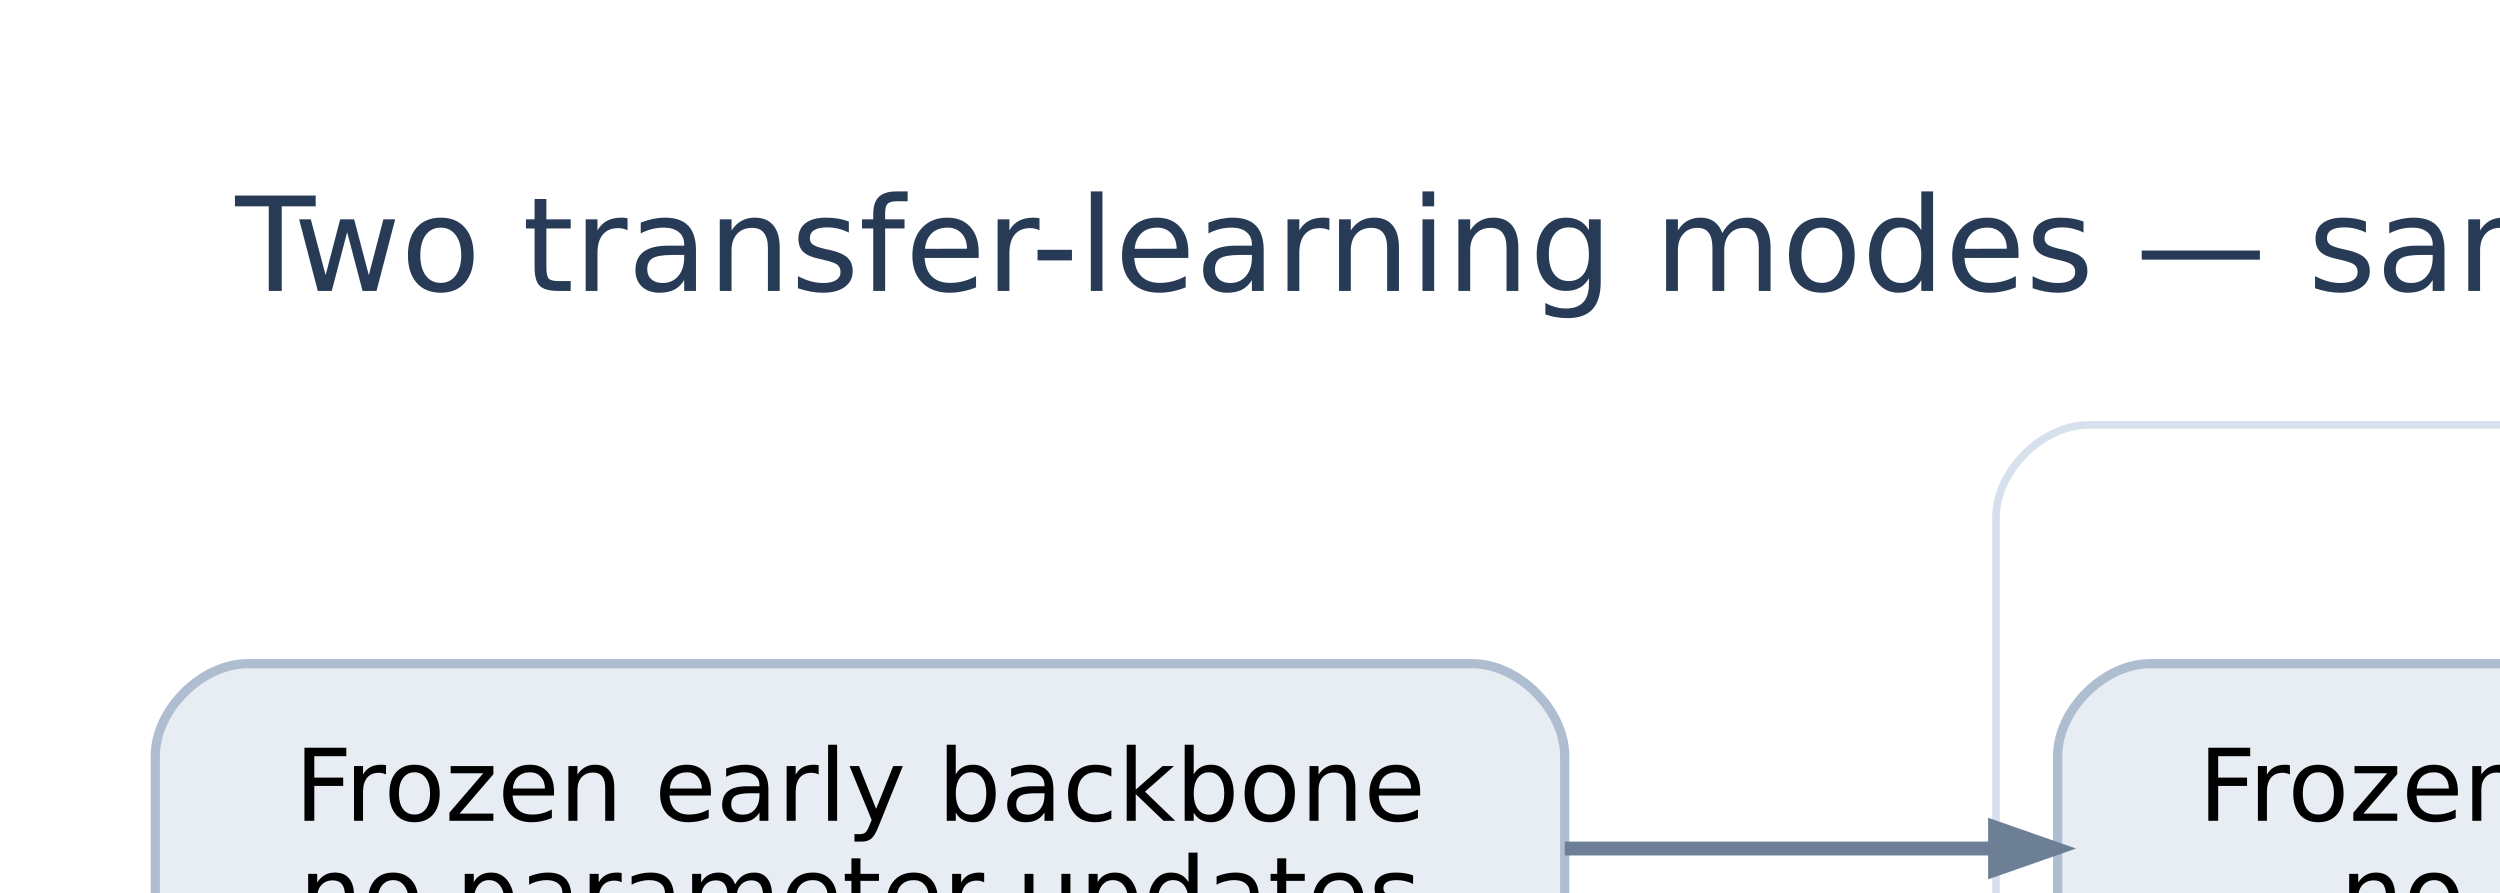
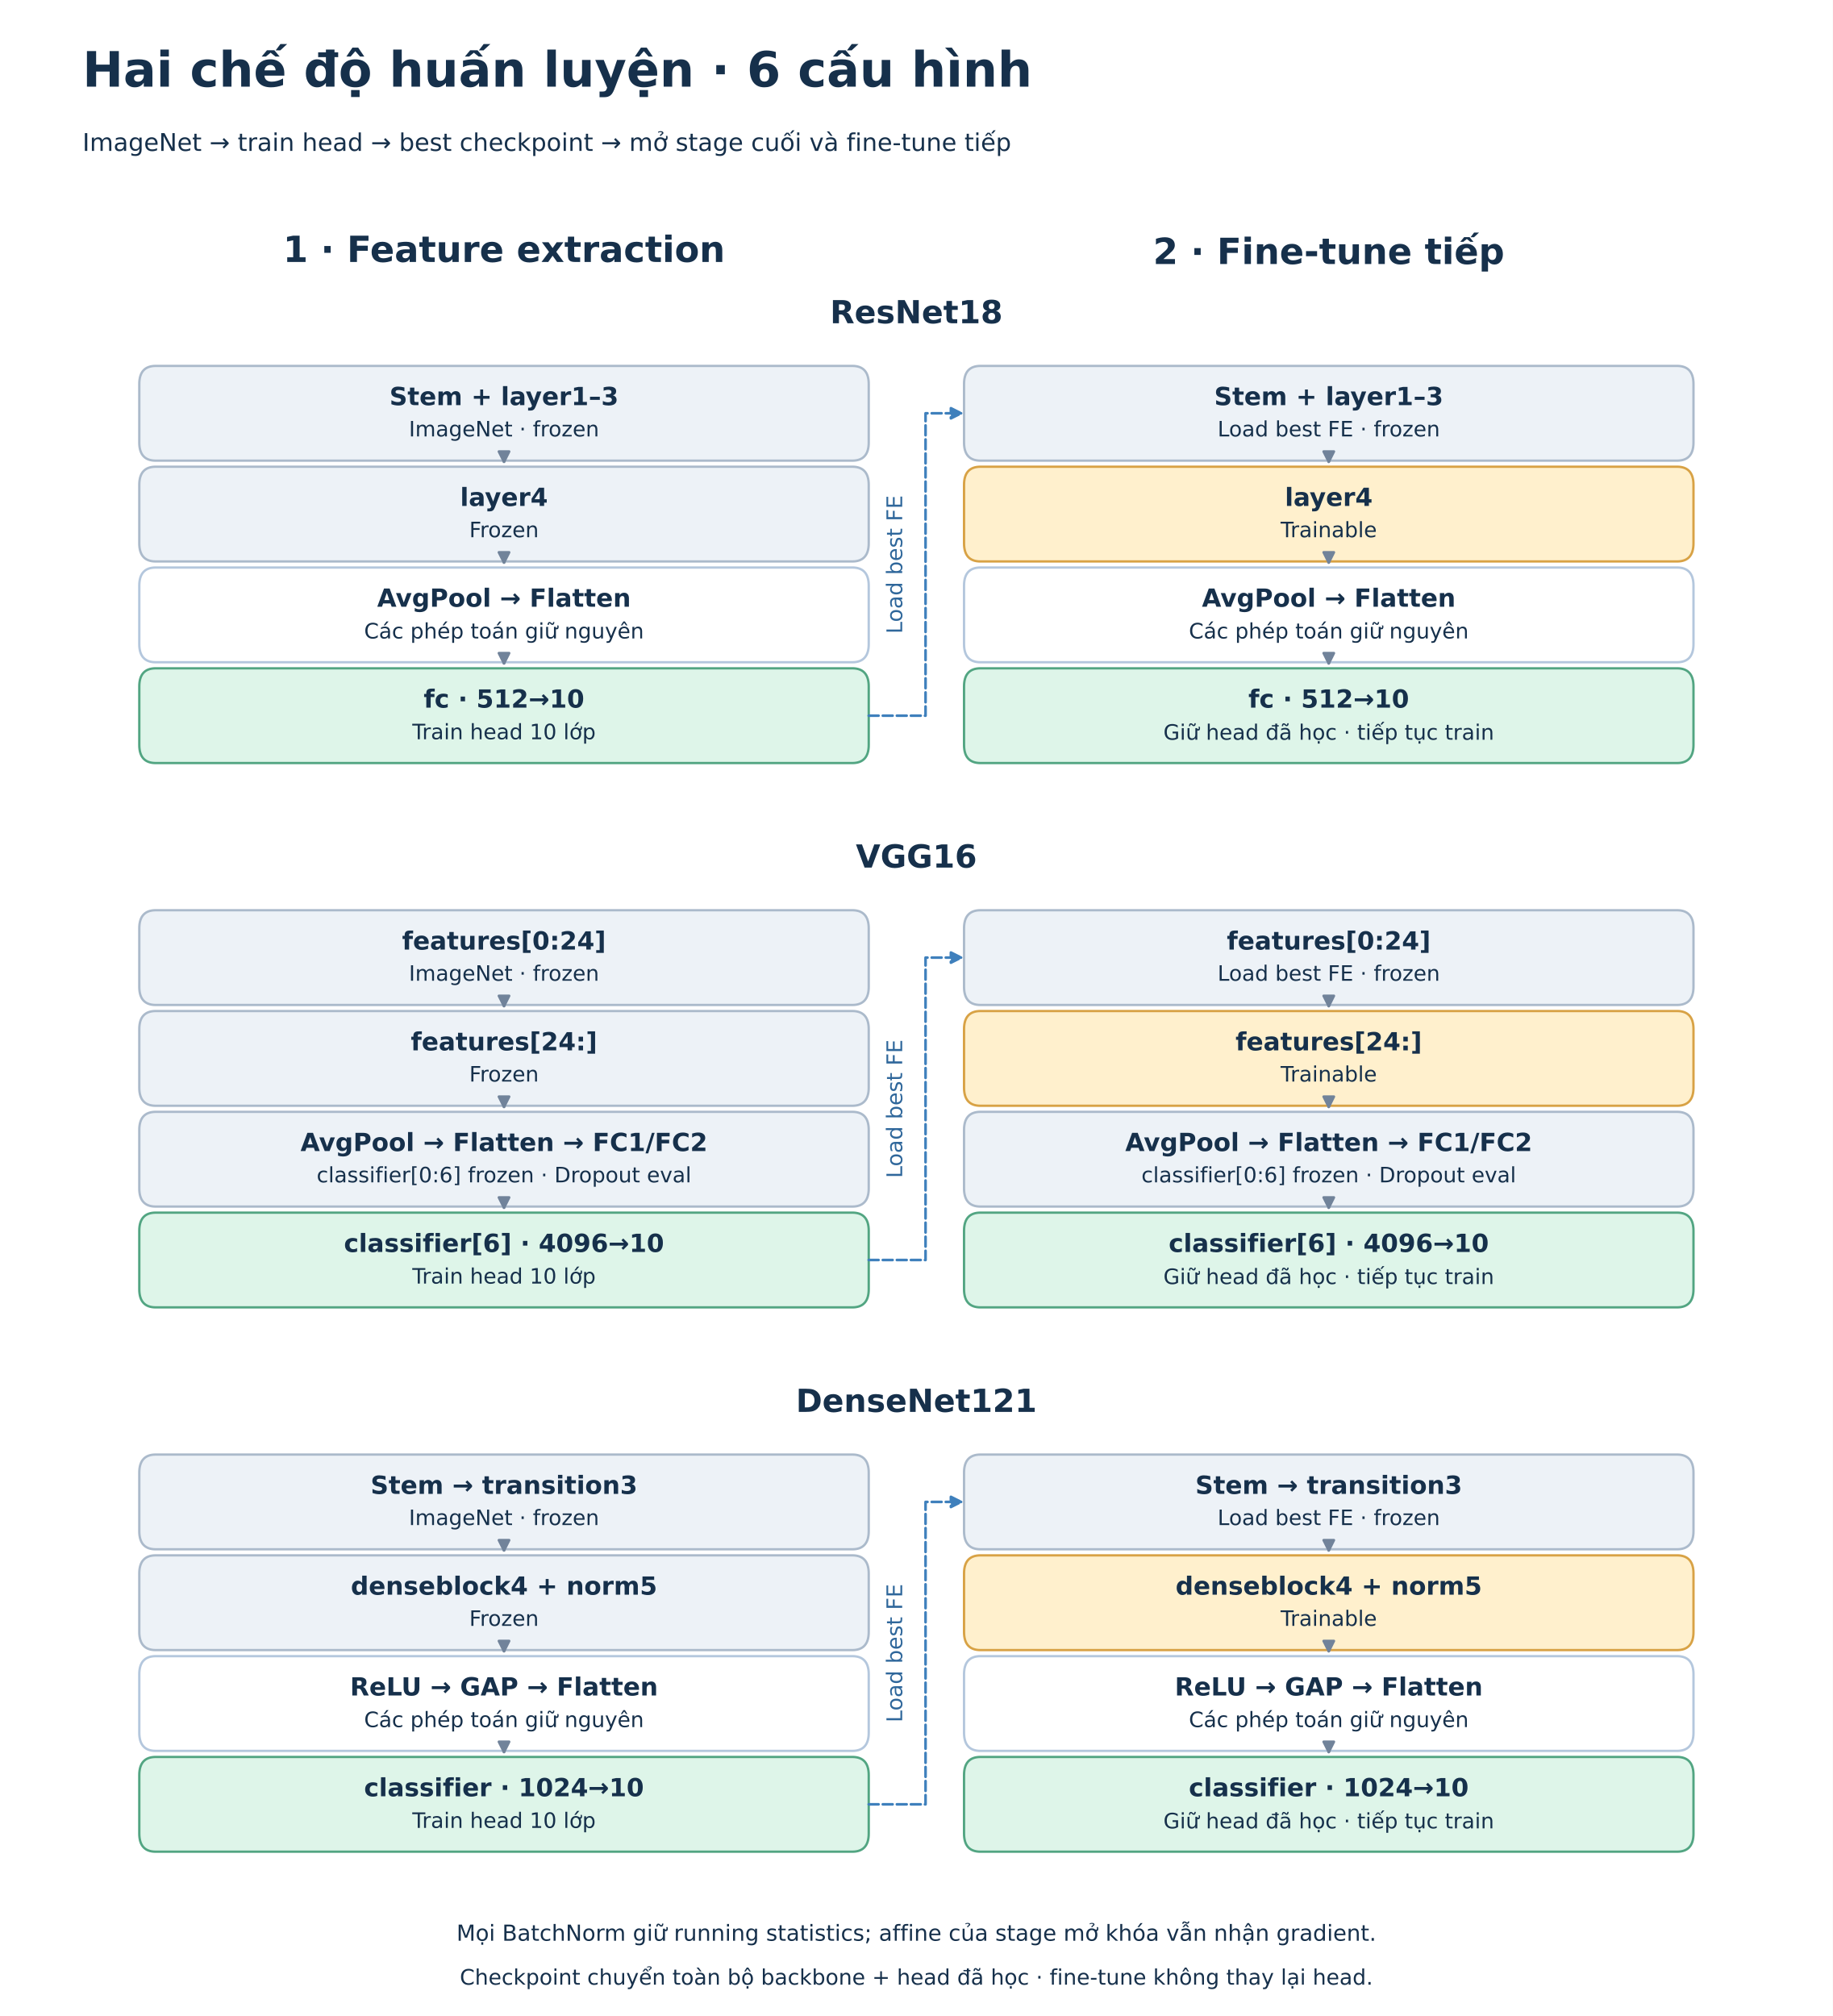
- <svg xmlns="http://www.w3.org/2000/svg" width="1703pt" height="608pt" viewBox="0.00 0.00 743.32 265.32">
-   <g id="graph0" class="graph" transform="scale(2.29 2.29) rotate(0) translate(20.16 245.16)">
-     <polygon fill="white" stroke="transparent" points="-20.16,20.16 -20.16,-245.16 723.16,-245.16 723.16,20.16 -20.16,20.16" />
-     <text text-anchor="middle" x="351.5" y="-207.4" font-family="DejaVu Sans" font-size="17.00" fill="#273b57">Two transfer-learning modes — same pretrained weights and new 10-class head</text>
-     <g id="clust1" class="cluster">
-       <path fill="white" stroke="#d7e1ee" d="M245,-8C245,-8 683,-8 683,-8 689,-8 695,-14 695,-20 695,-20 695,-83 695,-83 695,-89 689,-95 683,-95 683,-95 245,-95 245,-95 239,-95 233,-89 233,-83 233,-83 233,-20 233,-20 233,-14 239,-8 245,-8" />
-       <text text-anchor="middle" x="464" y="-79.8" font-family="DejaVu Sans" font-size="14.00" fill="#39526e">B. Partial fine-tuning</text>
+ <svg xmlns="http://www.w3.org/2000/svg" width="864pt" height="950.4pt" viewBox="0 0 864 950.4" version="1.1">
+   <defs>
+     <style type="text/css">*{stroke-linejoin: round; stroke-linecap: butt}</style>
+   </defs>
+   <g id="figure_1">
+     <g id="patch_1">
+       <path d="M 0 950.4 L 864 950.4 L 864 0 L 0 0 z " style="fill: #ffffff" />
    </g>
-     <g id="clust2" class="cluster">
-       <path fill="white" stroke="#d7e1ee" d="M251,-103C251,-103 683,-103 683,-103 689,-103 695,-109 695,-115 695,-115 695,-178 695,-178 695,-184 689,-190 683,-190 683,-190 251,-190 251,-190 245,-190 239,-184 239,-178 239,-178 239,-115 239,-115 239,-109 245,-103 251,-103" />
-       <text text-anchor="middle" x="467" y="-174.8" font-family="DejaVu Sans" font-size="14.00" fill="#39526e">A. Feature extraction</text>
-     </g>
-     <g id="node1" class="node">
-       <path fill="#e8edf4" stroke="#afbdd0" stroke-width="1.2" d="M171,-64C171,-64 12,-64 12,-64 6,-64 0,-58 0,-52 0,-52 0,-28 0,-28 0,-22 6,-16 12,-16 12,-16 171,-16 171,-16 177,-16 183,-22 183,-28 183,-28 183,-52 183,-52 183,-58 177,-64 171,-64" />
-       <text text-anchor="middle" x="91.5" y="-43.6" font-family="DejaVu Sans" font-size="13.00">Frozen early backbone</text>
-       <text text-anchor="middle" x="91.5" y="-29.6" font-family="DejaVu Sans" font-size="13.00">no parameter updates</text>
-     </g>
-     <g id="node2" class="node">
-       <path fill="#fff1de" stroke="#d8a66b" stroke-width="1.2" d="M460,-64C460,-64 253,-64 253,-64 247,-64 241,-58 241,-52 241,-52 241,-28 241,-28 241,-22 247,-16 253,-16 253,-16 460,-16 460,-16 466,-16 472,-22 472,-28 472,-28 472,-52 472,-52 472,-58 466,-64 460,-64" />
-       <text text-anchor="middle" x="356.5" y="-43.6" font-family="DejaVu Sans" font-size="13.00">Trainable last backbone stage</text>
-       <text text-anchor="middle" x="356.5" y="-29.6" font-family="DejaVu Sans" font-size="13.00">selected parameters update</text>
-     </g>
-     <g id="edge1" class="edge">
-       <path fill="none" stroke="#6c7f95" stroke-width="1.8" d="M183.01,-40C198.97,-40 215.83,-40 232.5,-40" />
-       <polygon fill="#6c7f95" stroke="#6c7f95" stroke-width="1.8" points="232.87,-42.73 240.67,-40 232.87,-37.27 232.87,-42.73" />
-     </g>
-     <g id="node3" class="node">
-       <path fill="#e5f5f0" stroke="#61ad94" stroke-width="1.2" d="M675,-64C675,-64 542,-64 542,-64 536,-64 530,-58 530,-52 530,-52 530,-28 530,-28 530,-22 536,-16 542,-16 542,-16 675,-16 675,-16 681,-16 687,-22 687,-28 687,-28 687,-52 687,-52 687,-58 681,-64 675,-64" />
-       <text text-anchor="middle" x="608.5" y="-43.6" font-family="DejaVu Sans" font-size="13.00">New 10-class head</text>
-       <text text-anchor="middle" x="608.5" y="-29.6" font-family="DejaVu Sans" font-size="13.00">TRAINABLE</text>
-     </g>
-     <g id="edge2" class="edge">
-       <path fill="none" stroke="#6c7f95" stroke-width="1.8" d="M472.26,-40C488.87,-40 505.73,-40 521.64,-40" />
-       <polygon fill="#6c7f95" stroke="#6c7f95" stroke-width="1.8" points="522.08,-42.73 529.88,-40 522.08,-37.27 522.08,-42.73" />
-     </g>
-     <g id="node4" class="node">
-       <path fill="#e8edf4" stroke="#afbdd0" stroke-width="1.2" d="M171,-159C171,-159 12,-159 12,-159 6,-159 0,-153 0,-147 0,-147 0,-123 0,-123 0,-117 6,-111 12,-111 12,-111 171,-111 171,-111 177,-111 183,-117 183,-123 183,-123 183,-147 183,-147 183,-153 177,-159 171,-159" />
-       <text text-anchor="middle" x="91.5" y="-138.6" font-family="DejaVu Sans" font-size="13.00">Frozen early backbone</text>
-       <text text-anchor="middle" x="91.5" y="-124.6" font-family="DejaVu Sans" font-size="13.00">no parameter updates</text>
-     </g>
-     <g id="node5" class="node">
-       <path fill="#e8edf4" stroke="#afbdd0" stroke-width="1.2" d="M454,-159C454,-159 259,-159 259,-159 253,-159 247,-153 247,-147 247,-147 247,-123 247,-123 247,-117 253,-111 259,-111 259,-111 454,-111 454,-111 460,-111 466,-117 466,-123 466,-123 466,-147 466,-147 466,-153 460,-159 454,-159" />
-       <text text-anchor="middle" x="356.5" y="-138.6" font-family="DejaVu Sans" font-size="13.00">Frozen final backbone stage</text>
-       <text text-anchor="middle" x="356.5" y="-124.6" font-family="DejaVu Sans" font-size="13.00">no parameter updates</text>
-     </g>
-     <g id="edge3" class="edge">
-       <path fill="none" stroke="#6c7f95" stroke-width="1.8" d="M183.01,-135C200.95,-135 220.02,-135 238.7,-135" />
-       <polygon fill="#6c7f95" stroke="#6c7f95" stroke-width="1.8" points="238.87,-137.73 246.67,-135 238.87,-132.27 238.87,-137.73" />
-     </g>
-     <g id="node6" class="node">
-       <path fill="#e5f5f0" stroke="#61ad94" stroke-width="1.2" d="M675,-159C675,-159 542,-159 542,-159 536,-159 530,-153 530,-147 530,-147 530,-123 530,-123 530,-117 536,-111 542,-111 542,-111 675,-111 675,-111 681,-111 687,-117 687,-123 687,-123 687,-147 687,-147 687,-153 681,-159 675,-159" />
-       <text text-anchor="middle" x="608.5" y="-138.6" font-family="DejaVu Sans" font-size="13.00">New 10-class head</text>
-       <text text-anchor="middle" x="608.5" y="-124.6" font-family="DejaVu Sans" font-size="13.00">TRAINABLE</text>
-     </g>
-     <g id="edge4" class="edge">
-       <path fill="none" stroke="#6c7f95" stroke-width="1.8" d="M466.06,-135C484.69,-135 503.81,-135 521.74,-135" />
-       <polygon fill="#6c7f95" stroke="#6c7f95" stroke-width="1.8" points="522.08,-137.73 529.88,-135 522.08,-132.27 522.08,-137.73" />
+     <g id="axes_1">
+       <g id="patch_2">
+         <path d="M 73.44 217.166 L 401.76 217.166 Q 409.536 217.166 409.536 208.613 L 409.536 181.051 Q 409.536 172.498 401.76 172.498 L 73.44 172.498 Q 65.664 172.498 65.664 181.051 L 65.664 208.613 Q 65.664 217.166 73.44 217.166 z " clip-path="url(#pea88ff8ef2)" style="fill: #edf2f7; stroke: #abbacb; stroke-width: 1.1; stroke-linejoin: miter" />
+       </g>
+       <g id="patch_3">
+         <path d="M 73.44 264.686 L 401.76 264.686 Q 409.536 264.686 409.536 256.133 L 409.536 228.571 Q 409.536 220.018 401.76 220.018 L 73.44 220.018 Q 65.664 220.018 65.664 228.571 L 65.664 256.133 Q 65.664 264.686 73.44 264.686 z " clip-path="url(#pea88ff8ef2)" style="fill: #edf2f7; stroke: #abbacb; stroke-width: 1.1; stroke-linejoin: miter" />
+       </g>
+       <g id="patch_4">
+         <path d="M 237.6 217.166 L 237.6 217.67 " clip-path="url(#pea88ff8ef2)" style="fill: none; stroke: #71839a; stroke-width: 1.25; stroke-linecap: round" />
+         <path d="M 240 212.87 L 237.6 217.67 L 235.2 212.87 z " clip-path="url(#pea88ff8ef2)" style="fill: #71839a; stroke: #71839a; stroke-width: 1.25; stroke-linecap: round" />
+       </g>
+       <g id="patch_5">
+         <path d="M 73.44 312.206 L 401.76 312.206 Q 409.536 312.206 409.536 303.653 L 409.536 276.091 Q 409.536 267.538 401.76 267.538 L 73.44 267.538 Q 65.664 267.538 65.664 276.091 L 65.664 303.653 Q 65.664 312.206 73.44 312.206 z " clip-path="url(#pea88ff8ef2)" style="fill: #ffffff; stroke: #b4c7dd; stroke-width: 1.1; stroke-linejoin: miter" />
+       </g>
+       <g id="patch_6">
+         <path d="M 237.6 264.686 L 237.6 265.19 " clip-path="url(#pea88ff8ef2)" style="fill: none; stroke: #71839a; stroke-width: 1.25; stroke-linecap: round" />
+         <path d="M 240 260.39 L 237.6 265.19 L 235.2 260.39 z " clip-path="url(#pea88ff8ef2)" style="fill: #71839a; stroke: #71839a; stroke-width: 1.25; stroke-linecap: round" />
+       </g>
+       <g id="patch_7">
+         <path d="M 73.44 359.726 L 401.76 359.726 Q 409.536 359.726 409.536 351.173 L 409.536 323.611 Q 409.536 315.058 401.76 315.058 L 73.44 315.058 Q 65.664 315.058 65.664 323.611 L 65.664 351.173 Q 65.664 359.726 73.44 359.726 z " clip-path="url(#pea88ff8ef2)" style="fill: #def5e9; stroke: #52a582; stroke-width: 1.1; stroke-linejoin: miter" />
+       </g>
+       <g id="patch_8">
+         <path d="M 237.6 312.206 L 237.6 312.71 " clip-path="url(#pea88ff8ef2)" style="fill: none; stroke: #71839a; stroke-width: 1.25; stroke-linecap: round" />
+         <path d="M 240 307.91 L 237.6 312.71 L 235.2 307.91 z " clip-path="url(#pea88ff8ef2)" style="fill: #71839a; stroke: #71839a; stroke-width: 1.25; stroke-linecap: round" />
+       </g>
+       <g id="patch_9">
+         <path d="M 462.24 217.166 L 790.56 217.166 Q 798.336 217.166 798.336 208.613 L 798.336 181.051 Q 798.336 172.498 790.56 172.498 L 462.24 172.498 Q 454.464 172.498 454.464 181.051 L 454.464 208.613 Q 454.464 217.166 462.24 217.166 z " clip-path="url(#pea88ff8ef2)" style="fill: #edf2f7; stroke: #abbacb; stroke-width: 1.1; stroke-linejoin: miter" />
+       </g>
+       <g id="patch_10">
+         <path d="M 462.24 264.686 L 790.56 264.686 Q 798.336 264.686 798.336 256.133 L 798.336 228.571 Q 798.336 220.018 790.56 220.018 L 462.24 220.018 Q 454.464 220.018 454.464 228.571 L 454.464 256.133 Q 454.464 264.686 462.24 264.686 z " clip-path="url(#pea88ff8ef2)" style="fill: #fff0cd; stroke: #d8a245; stroke-width: 1.1; stroke-linejoin: miter" />
+       </g>
+       <g id="patch_11">
+         <path d="M 626.4 217.166 L 626.4 217.67 " clip-path="url(#pea88ff8ef2)" style="fill: none; stroke: #71839a; stroke-width: 1.25; stroke-linecap: round" />
+         <path d="M 628.8 212.87 L 626.4 217.67 L 624 212.87 z " clip-path="url(#pea88ff8ef2)" style="fill: #71839a; stroke: #71839a; stroke-width: 1.25; stroke-linecap: round" />
+       </g>
+       <g id="patch_12">
+         <path d="M 462.24 312.206 L 790.56 312.206 Q 798.336 312.206 798.336 303.653 L 798.336 276.091 Q 798.336 267.538 790.56 267.538 L 462.24 267.538 Q 454.464 267.538 454.464 276.091 L 454.464 303.653 Q 454.464 312.206 462.24 312.206 z " clip-path="url(#pea88ff8ef2)" style="fill: #ffffff; stroke: #b4c7dd; stroke-width: 1.1; stroke-linejoin: miter" />
+       </g>
+       <g id="patch_13">
+         <path d="M 626.4 264.686 L 626.4 265.19 " clip-path="url(#pea88ff8ef2)" style="fill: none; stroke: #71839a; stroke-width: 1.25; stroke-linecap: round" />
+         <path d="M 628.8 260.39 L 626.4 265.19 L 624 260.39 z " clip-path="url(#pea88ff8ef2)" style="fill: #71839a; stroke: #71839a; stroke-width: 1.25; stroke-linecap: round" />
+       </g>
+       <g id="patch_14">
+         <path d="M 462.24 359.726 L 790.56 359.726 Q 798.336 359.726 798.336 351.173 L 798.336 323.611 Q 798.336 315.058 790.56 315.058 L 462.24 315.058 Q 454.464 315.058 454.464 323.611 L 454.464 351.173 Q 454.464 359.726 462.24 359.726 z " clip-path="url(#pea88ff8ef2)" style="fill: #def5e9; stroke: #52a582; stroke-width: 1.1; stroke-linejoin: miter" />
+       </g>
+       <g id="patch_15">
+         <path d="M 626.4 312.206 L 626.4 312.71 " clip-path="url(#pea88ff8ef2)" style="fill: none; stroke: #71839a; stroke-width: 1.25; stroke-linecap: round" />
+         <path d="M 628.8 307.91 L 626.4 312.71 L 624 307.91 z " clip-path="url(#pea88ff8ef2)" style="fill: #71839a; stroke: #71839a; stroke-width: 1.25; stroke-linecap: round" />
+       </g>
+       <g id="patch_16">
+         <path d="M 409.536 337.392 L 436.32 337.392 L 436.32 194.832 L 453.066 194.832 " clip-path="url(#pea88ff8ef2)" style="fill: none; stroke-dasharray: 4.625,2; stroke-dashoffset: 0; stroke: #3f80bc; stroke-width: 1.25; stroke-linecap: round" />
+         <path d="M 448.266 192.432 L 453.066 194.832 L 448.266 197.232 z " clip-path="url(#pea88ff8ef2)" style="fill: #3f80bc; stroke-dasharray: 4.625,2; stroke-dashoffset: 0; stroke: #3f80bc; stroke-width: 1.25; stroke-linecap: round" />
+       </g>
+       <g id="patch_17">
+         <path d="M 73.44 473.774 L 401.76 473.774 Q 409.536 473.774 409.536 465.221 L 409.536 437.659 Q 409.536 429.106 401.76 429.106 L 73.44 429.106 Q 65.664 429.106 65.664 437.659 L 65.664 465.221 Q 65.664 473.774 73.44 473.774 z " clip-path="url(#pea88ff8ef2)" style="fill: #edf2f7; stroke: #abbacb; stroke-width: 1.1; stroke-linejoin: miter" />
+       </g>
+       <g id="patch_18">
+         <path d="M 73.44 521.294 L 401.76 521.294 Q 409.536 521.294 409.536 512.741 L 409.536 485.179 Q 409.536 476.626 401.76 476.626 L 73.44 476.626 Q 65.664 476.626 65.664 485.179 L 65.664 512.741 Q 65.664 521.294 73.44 521.294 z " clip-path="url(#pea88ff8ef2)" style="fill: #edf2f7; stroke: #abbacb; stroke-width: 1.1; stroke-linejoin: miter" />
+       </g>
+       <g id="patch_19">
+         <path d="M 237.6 473.774 L 237.6 474.278 " clip-path="url(#pea88ff8ef2)" style="fill: none; stroke: #71839a; stroke-width: 1.25; stroke-linecap: round" />
+         <path d="M 240 469.478 L 237.6 474.278 L 235.2 469.478 z " clip-path="url(#pea88ff8ef2)" style="fill: #71839a; stroke: #71839a; stroke-width: 1.25; stroke-linecap: round" />
+       </g>
+       <g id="patch_20">
+         <path d="M 73.44 568.814 L 401.76 568.814 Q 409.536 568.814 409.536 560.261 L 409.536 532.699 Q 409.536 524.146 401.76 524.146 L 73.44 524.146 Q 65.664 524.146 65.664 532.699 L 65.664 560.261 Q 65.664 568.814 73.44 568.814 z " clip-path="url(#pea88ff8ef2)" style="fill: #edf2f7; stroke: #abbacb; stroke-width: 1.1; stroke-linejoin: miter" />
+       </g>
+       <g id="patch_21">
+         <path d="M 237.6 521.294 L 237.6 521.798 " clip-path="url(#pea88ff8ef2)" style="fill: none; stroke: #71839a; stroke-width: 1.25; stroke-linecap: round" />
+         <path d="M 240 516.998 L 237.6 521.798 L 235.2 516.998 z " clip-path="url(#pea88ff8ef2)" style="fill: #71839a; stroke: #71839a; stroke-width: 1.25; stroke-linecap: round" />
+       </g>
+       <g id="patch_22">
+         <path d="M 73.44 616.334 L 401.76 616.334 Q 409.536 616.334 409.536 607.781 L 409.536 580.219 Q 409.536 571.666 401.76 571.666 L 73.44 571.666 Q 65.664 571.666 65.664 580.219 L 65.664 607.781 Q 65.664 616.334 73.44 616.334 z " clip-path="url(#pea88ff8ef2)" style="fill: #def5e9; stroke: #52a582; stroke-width: 1.1; stroke-linejoin: miter" />
+       </g>
+       <g id="patch_23">
+         <path d="M 237.6 568.814 L 237.6 569.318 " clip-path="url(#pea88ff8ef2)" style="fill: none; stroke: #71839a; stroke-width: 1.25; stroke-linecap: round" />
+         <path d="M 240 564.518 L 237.6 569.318 L 235.2 564.518 z " clip-path="url(#pea88ff8ef2)" style="fill: #71839a; stroke: #71839a; stroke-width: 1.25; stroke-linecap: round" />
+       </g>
+       <g id="patch_24">
+         <path d="M 462.24 473.774 L 790.56 473.774 Q 798.336 473.774 798.336 465.221 L 798.336 437.659 Q 798.336 429.106 790.56 429.106 L 462.24 429.106 Q 454.464 429.106 454.464 437.659 L 454.464 465.221 Q 454.464 473.774 462.24 473.774 z " clip-path="url(#pea88ff8ef2)" style="fill: #edf2f7; stroke: #abbacb; stroke-width: 1.1; stroke-linejoin: miter" />
+       </g>
+       <g id="patch_25">
+         <path d="M 462.24 521.294 L 790.56 521.294 Q 798.336 521.294 798.336 512.741 L 798.336 485.179 Q 798.336 476.626 790.56 476.626 L 462.24 476.626 Q 454.464 476.626 454.464 485.179 L 454.464 512.741 Q 454.464 521.294 462.24 521.294 z " clip-path="url(#pea88ff8ef2)" style="fill: #fff0cd; stroke: #d8a245; stroke-width: 1.1; stroke-linejoin: miter" />
+       </g>
+       <g id="patch_26">
+         <path d="M 626.4 473.774 L 626.4 474.278 " clip-path="url(#pea88ff8ef2)" style="fill: none; stroke: #71839a; stroke-width: 1.25; stroke-linecap: round" />
+         <path d="M 628.8 469.478 L 626.4 474.278 L 624 469.478 z " clip-path="url(#pea88ff8ef2)" style="fill: #71839a; stroke: #71839a; stroke-width: 1.25; stroke-linecap: round" />
+       </g>
+       <g id="patch_27">
+         <path d="M 462.24 568.814 L 790.56 568.814 Q 798.336 568.814 798.336 560.261 L 798.336 532.699 Q 798.336 524.146 790.56 524.146 L 462.24 524.146 Q 454.464 524.146 454.464 532.699 L 454.464 560.261 Q 454.464 568.814 462.24 568.814 z " clip-path="url(#pea88ff8ef2)" style="fill: #edf2f7; stroke: #abbacb; stroke-width: 1.1; stroke-linejoin: miter" />
+       </g>
+       <g id="patch_28">
+         <path d="M 626.4 521.294 L 626.4 521.798 " clip-path="url(#pea88ff8ef2)" style="fill: none; stroke: #71839a; stroke-width: 1.25; stroke-linecap: round" />
+         <path d="M 628.8 516.998 L 626.4 521.798 L 624 516.998 z " clip-path="url(#pea88ff8ef2)" style="fill: #71839a; stroke: #71839a; stroke-width: 1.25; stroke-linecap: round" />
+       </g>
+       <g id="patch_29">
+         <path d="M 462.24 616.334 L 790.56 616.334 Q 798.336 616.334 798.336 607.781 L 798.336 580.219 Q 798.336 571.666 790.56 571.666 L 462.24 571.666 Q 454.464 571.666 454.464 580.219 L 454.464 607.781 Q 454.464 616.334 462.24 616.334 z " clip-path="url(#pea88ff8ef2)" style="fill: #def5e9; stroke: #52a582; stroke-width: 1.1; stroke-linejoin: miter" />
+       </g>
+       <g id="patch_30">
+         <path d="M 626.4 568.814 L 626.4 569.318 " clip-path="url(#pea88ff8ef2)" style="fill: none; stroke: #71839a; stroke-width: 1.25; stroke-linecap: round" />
+         <path d="M 628.8 564.518 L 626.4 569.318 L 624 564.518 z " clip-path="url(#pea88ff8ef2)" style="fill: #71839a; stroke: #71839a; stroke-width: 1.25; stroke-linecap: round" />
+       </g>
+       <g id="patch_31">
+         <path d="M 409.536 594 L 436.32 594 L 436.32 451.44 L 453.066 451.44 " clip-path="url(#pea88ff8ef2)" style="fill: none; stroke-dasharray: 4.625,2; stroke-dashoffset: 0; stroke: #3f80bc; stroke-width: 1.25; stroke-linecap: round" />
+         <path d="M 448.266 449.04 L 453.066 451.44 L 448.266 453.84 z " clip-path="url(#pea88ff8ef2)" style="fill: #3f80bc; stroke-dasharray: 4.625,2; stroke-dashoffset: 0; stroke: #3f80bc; stroke-width: 1.25; stroke-linecap: round" />
+       </g>
+       <g id="patch_32">
+         <path d="M 73.44 730.382 L 401.76 730.382 Q 409.536 730.382 409.536 721.829 L 409.536 694.267 Q 409.536 685.714 401.76 685.714 L 73.44 685.714 Q 65.664 685.714 65.664 694.267 L 65.664 721.829 Q 65.664 730.382 73.44 730.382 z " clip-path="url(#pea88ff8ef2)" style="fill: #edf2f7; stroke: #abbacb; stroke-width: 1.1; stroke-linejoin: miter" />
+       </g>
+       <g id="patch_33">
+         <path d="M 73.44 777.902 L 401.76 777.902 Q 409.536 777.902 409.536 769.349 L 409.536 741.787 Q 409.536 733.234 401.76 733.234 L 73.44 733.234 Q 65.664 733.234 65.664 741.787 L 65.664 769.349 Q 65.664 777.902 73.44 777.902 z " clip-path="url(#pea88ff8ef2)" style="fill: #edf2f7; stroke: #abbacb; stroke-width: 1.1; stroke-linejoin: miter" />
+       </g>
+       <g id="patch_34">
+         <path d="M 237.6 730.382 L 237.6 730.886 " clip-path="url(#pea88ff8ef2)" style="fill: none; stroke: #71839a; stroke-width: 1.25; stroke-linecap: round" />
+         <path d="M 240 726.086 L 237.6 730.886 L 235.2 726.086 z " clip-path="url(#pea88ff8ef2)" style="fill: #71839a; stroke: #71839a; stroke-width: 1.25; stroke-linecap: round" />
+       </g>
+       <g id="patch_35">
+         <path d="M 73.44 825.422 L 401.76 825.422 Q 409.536 825.422 409.536 816.869 L 409.536 789.307 Q 409.536 780.754 401.76 780.754 L 73.44 780.754 Q 65.664 780.754 65.664 789.307 L 65.664 816.869 Q 65.664 825.422 73.44 825.422 z " clip-path="url(#pea88ff8ef2)" style="fill: #ffffff; stroke: #b4c7dd; stroke-width: 1.1; stroke-linejoin: miter" />
+       </g>
+       <g id="patch_36">
+         <path d="M 237.6 777.902 L 237.6 778.406 " clip-path="url(#pea88ff8ef2)" style="fill: none; stroke: #71839a; stroke-width: 1.25; stroke-linecap: round" />
+         <path d="M 240 773.606 L 237.6 778.406 L 235.2 773.606 z " clip-path="url(#pea88ff8ef2)" style="fill: #71839a; stroke: #71839a; stroke-width: 1.25; stroke-linecap: round" />
+       </g>
+       <g id="patch_37">
+         <path d="M 73.44 872.942 L 401.76 872.942 Q 409.536 872.942 409.536 864.389 L 409.536 836.827 Q 409.536 828.274 401.76 828.274 L 73.44 828.274 Q 65.664 828.274 65.664 836.827 L 65.664 864.389 Q 65.664 872.942 73.44 872.942 z " clip-path="url(#pea88ff8ef2)" style="fill: #def5e9; stroke: #52a582; stroke-width: 1.1; stroke-linejoin: miter" />
+       </g>
+       <g id="patch_38">
+         <path d="M 237.6 825.422 L 237.6 825.926 " clip-path="url(#pea88ff8ef2)" style="fill: none; stroke: #71839a; stroke-width: 1.25; stroke-linecap: round" />
+         <path d="M 240 821.126 L 237.6 825.926 L 235.2 821.126 z " clip-path="url(#pea88ff8ef2)" style="fill: #71839a; stroke: #71839a; stroke-width: 1.25; stroke-linecap: round" />
+       </g>
+       <g id="patch_39">
+         <path d="M 462.24 730.382 L 790.56 730.382 Q 798.336 730.382 798.336 721.829 L 798.336 694.267 Q 798.336 685.714 790.56 685.714 L 462.24 685.714 Q 454.464 685.714 454.464 694.267 L 454.464 721.829 Q 454.464 730.382 462.24 730.382 z " clip-path="url(#pea88ff8ef2)" style="fill: #edf2f7; stroke: #abbacb; stroke-width: 1.1; stroke-linejoin: miter" />
+       </g>
+       <g id="patch_40">
+         <path d="M 462.24 777.902 L 790.56 777.902 Q 798.336 777.902 798.336 769.349 L 798.336 741.787 Q 798.336 733.234 790.56 733.234 L 462.24 733.234 Q 454.464 733.234 454.464 741.787 L 454.464 769.349 Q 454.464 777.902 462.24 777.902 z " clip-path="url(#pea88ff8ef2)" style="fill: #fff0cd; stroke: #d8a245; stroke-width: 1.1; stroke-linejoin: miter" />
+       </g>
+       <g id="patch_41">
+         <path d="M 626.4 730.382 L 626.4 730.886 " clip-path="url(#pea88ff8ef2)" style="fill: none; stroke: #71839a; stroke-width: 1.25; stroke-linecap: round" />
+         <path d="M 628.8 726.086 L 626.4 730.886 L 624 726.086 z " clip-path="url(#pea88ff8ef2)" style="fill: #71839a; stroke: #71839a; stroke-width: 1.25; stroke-linecap: round" />
+       </g>
+       <g id="patch_42">
+         <path d="M 462.24 825.422 L 790.56 825.422 Q 798.336 825.422 798.336 816.869 L 798.336 789.307 Q 798.336 780.754 790.56 780.754 L 462.24 780.754 Q 454.464 780.754 454.464 789.307 L 454.464 816.869 Q 454.464 825.422 462.24 825.422 z " clip-path="url(#pea88ff8ef2)" style="fill: #ffffff; stroke: #b4c7dd; stroke-width: 1.1; stroke-linejoin: miter" />
+       </g>
+       <g id="patch_43">
+         <path d="M 626.4 777.902 L 626.4 778.406 " clip-path="url(#pea88ff8ef2)" style="fill: none; stroke: #71839a; stroke-width: 1.25; stroke-linecap: round" />
+         <path d="M 628.8 773.606 L 626.4 778.406 L 624 773.606 z " clip-path="url(#pea88ff8ef2)" style="fill: #71839a; stroke: #71839a; stroke-width: 1.25; stroke-linecap: round" />
+       </g>
+       <g id="patch_44">
+         <path d="M 462.24 872.942 L 790.56 872.942 Q 798.336 872.942 798.336 864.389 L 798.336 836.827 Q 798.336 828.274 790.56 828.274 L 462.24 828.274 Q 454.464 828.274 454.464 836.827 L 454.464 864.389 Q 454.464 872.942 462.24 872.942 z " clip-path="url(#pea88ff8ef2)" style="fill: #def5e9; stroke: #52a582; stroke-width: 1.1; stroke-linejoin: miter" />
+       </g>
+       <g id="patch_45">
+         <path d="M 626.4 825.422 L 626.4 825.926 " clip-path="url(#pea88ff8ef2)" style="fill: none; stroke: #71839a; stroke-width: 1.25; stroke-linecap: round" />
+         <path d="M 628.8 821.126 L 626.4 825.926 L 624 821.126 z " clip-path="url(#pea88ff8ef2)" style="fill: #71839a; stroke: #71839a; stroke-width: 1.25; stroke-linecap: round" />
+       </g>
+       <g id="patch_46">
+         <path d="M 409.536 850.608 L 436.32 850.608 L 436.32 708.048 L 453.066 708.048 " clip-path="url(#pea88ff8ef2)" style="fill: none; stroke-dasharray: 4.625,2; stroke-dashoffset: 0; stroke: #3f80bc; stroke-width: 1.25; stroke-linecap: round" />
+         <path d="M 448.266 705.648 L 453.066 708.048 L 448.266 710.448 z " clip-path="url(#pea88ff8ef2)" style="fill: #3f80bc; stroke-dasharray: 4.625,2; stroke-dashoffset: 0; stroke: #3f80bc; stroke-width: 1.25; stroke-linecap: round" />
+       </g>
+       <g id="text_1">
+         <text style="font-weight: 700; font-size: 23px; font-family: 'DejaVu Sans'; text-anchor: start; fill: #16304b" x="38.88" y="40.847" transform="rotate(-0 38.88 40.84681)">Hai chế độ huấn luyện · 6 cấu hình</text>
+       </g>
+       <g id="text_2">
+         <text style="font-size: 11.5px; font-family: 'DejaVu Sans'; text-anchor: start; fill: #16304b" x="38.88" y="71.142" transform="rotate(-0 38.88 71.14223)">ImageNet → train head → best checkpoint → mở stage cuối và fine-tune tiếp</text>
+       </g>
+       <g id="text_3">
+         <text style="font-weight: 700; font-size: 17px; font-family: 'DejaVu Sans'; text-anchor: middle; fill: #16304b" x="237.6" y="123.491" transform="rotate(-0 237.6 123.4909)">1 · Feature extraction</text>
+       </g>
+       <g id="text_4">
+         <text style="font-weight: 700; font-size: 17px; font-family: 'DejaVu Sans'; text-anchor: middle; fill: #16304b" x="626.4" y="124.471" transform="rotate(-0 626.4 124.4711)">2 · Fine-tune tiếp</text>
+       </g>
+       <g id="text_5">
+         <text style="font-weight: 700; font-size: 15px; font-family: 'DejaVu Sans'; text-anchor: middle; fill: #16304b" x="432" y="152.401" transform="rotate(-0 432 152.4015)">ResNet18</text>
+       </g>
+       <g id="text_6">
+         <text style="font-weight: 700; font-size: 11.8px; font-family: 'DejaVu Sans'; text-anchor: middle; fill: #16304b" x="237.6" y="191" transform="rotate(-0 237.6 190.9995)">Stem + layer1–3</text>
+       </g>
+       <g id="text_7">
+         <text style="font-size: 10px; font-family: 'DejaVu Sans'; text-anchor: middle; fill: #16304b" x="237.6" y="205.746" transform="rotate(-0 237.6 205.7458)">ImageNet · frozen</text>
+       </g>
+       <g id="text_8">
+         <text style="font-weight: 700; font-size: 11.8px; font-family: 'DejaVu Sans'; text-anchor: middle; fill: #16304b" x="237.6" y="238.52" transform="rotate(-0 237.6 238.5195)">layer4</text>
+       </g>
+       <g id="text_9">
+         <text style="font-size: 10px; font-family: 'DejaVu Sans'; text-anchor: middle; fill: #16304b" x="237.6" y="253.266" transform="rotate(-0 237.6 253.2658)">Frozen</text>
+       </g>
+       <g id="text_10">
+         <text style="font-weight: 700; font-size: 11.8px; font-family: 'DejaVu Sans'; text-anchor: middle; fill: #16304b" x="237.6" y="286.04" transform="rotate(-0 237.6 286.0395)">AvgPool → Flatten</text>
+       </g>
+       <g id="text_11">
+         <text style="font-size: 10px; font-family: 'DejaVu Sans'; text-anchor: middle; fill: #16304b" x="237.6" y="300.986" transform="rotate(-0 237.6 300.9858)">Các phép toán giữ nguyên</text>
+       </g>
+       <g id="text_12">
+         <text style="font-weight: 700; font-size: 11.8px; font-family: 'DejaVu Sans'; text-anchor: middle; fill: #16304b" x="237.6" y="333.606" transform="rotate(-0 237.6 333.6056)">fc · 512→10</text>
+       </g>
+       <g id="text_13">
+         <text style="font-size: 10px; font-family: 'DejaVu Sans'; text-anchor: middle; fill: #16304b" x="237.6" y="348.506" transform="rotate(-0 237.6 348.5058)">Train head 10 lớp</text>
+       </g>
+       <g id="text_14">
+         <text style="font-weight: 700; font-size: 11.8px; font-family: 'DejaVu Sans'; text-anchor: middle; fill: #16304b" x="626.4" y="191" transform="rotate(-0 626.4 190.9995)">Stem + layer1–3</text>
+       </g>
+       <g id="text_15">
+         <text style="font-size: 10px; font-family: 'DejaVu Sans'; text-anchor: middle; fill: #16304b" x="626.4" y="205.746" transform="rotate(-0 626.4 205.7458)">Load best FE · frozen</text>
+       </g>
+       <g id="text_16">
+         <text style="font-weight: 700; font-size: 11.8px; font-family: 'DejaVu Sans'; text-anchor: middle; fill: #16304b" x="626.4" y="238.52" transform="rotate(-0 626.4 238.5195)">layer4</text>
+       </g>
+       <g id="text_17">
+         <text style="font-size: 10px; font-family: 'DejaVu Sans'; text-anchor: middle; fill: #16304b" x="626.4" y="253.266" transform="rotate(-0 626.4 253.2658)">Trainable</text>
+       </g>
+       <g id="text_18">
+         <text style="font-weight: 700; font-size: 11.8px; font-family: 'DejaVu Sans'; text-anchor: middle; fill: #16304b" x="626.4" y="286.04" transform="rotate(-0 626.4 286.0395)">AvgPool → Flatten</text>
+       </g>
+       <g id="text_19">
+         <text style="font-size: 10px; font-family: 'DejaVu Sans'; text-anchor: middle; fill: #16304b" x="626.4" y="300.986" transform="rotate(-0 626.4 300.9858)">Các phép toán giữ nguyên</text>
+       </g>
+       <g id="text_20">
+         <text style="font-weight: 700; font-size: 11.8px; font-family: 'DejaVu Sans'; text-anchor: middle; fill: #16304b" x="626.4" y="333.606" transform="rotate(-0 626.4 333.6056)">fc · 512→10</text>
+       </g>
+       <g id="text_21">
+         <text style="font-size: 10px; font-family: 'DejaVu Sans'; text-anchor: middle; fill: #16304b" x="626.4" y="348.732" transform="rotate(-0 626.4 348.7324)">Giữ head đã học · tiếp tục train</text>
+       </g>
+       <g id="text_22">
+         <text style="font-size: 10.2px; font-family: 'DejaVu Sans'; fill: #2f679b" transform="translate(425.3106 298.7775) rotate(-90)">Load best FE</text>
+       </g>
+       <g id="text_23">
+         <text style="font-weight: 700; font-size: 15px; font-family: 'DejaVu Sans'; text-anchor: middle; fill: #16304b" x="432" y="409.009" transform="rotate(-0 432 409.0095)">VGG16</text>
+       </g>
+       <g id="text_24">
+         <text style="font-weight: 700; font-size: 11.8px; font-family: 'DejaVu Sans'; text-anchor: middle; fill: #16304b" x="237.6" y="447.654" transform="rotate(-0 237.6 447.6536)">features[0:24]</text>
+       </g>
+       <g id="text_25">
+         <text style="font-size: 10px; font-family: 'DejaVu Sans'; text-anchor: middle; fill: #16304b" x="237.6" y="462.354" transform="rotate(-0 237.6 462.3538)">ImageNet · frozen</text>
+       </g>
+       <g id="text_26">
+         <text style="font-weight: 700; font-size: 11.8px; font-family: 'DejaVu Sans'; text-anchor: middle; fill: #16304b" x="237.6" y="495.174" transform="rotate(-0 237.6 495.1736)">features[24:]</text>
+       </g>
+       <g id="text_27">
+         <text style="font-size: 10px; font-family: 'DejaVu Sans'; text-anchor: middle; fill: #16304b" x="237.6" y="509.874" transform="rotate(-0 237.6 509.8738)">Frozen</text>
+       </g>
+       <g id="text_28">
+         <text style="font-weight: 700; font-size: 11.8px; font-family: 'DejaVu Sans'; text-anchor: middle; fill: #16304b" x="237.6" y="542.648" transform="rotate(-0 237.6 542.6475)">AvgPool → Flatten → FC1/FC2</text>
+       </g>
+       <g id="text_29">
+         <text style="font-size: 10px; font-family: 'DejaVu Sans'; text-anchor: middle; fill: #16304b" x="237.6" y="557.394" transform="rotate(-0 237.6 557.3938)">classifier[0:6] frozen · Dropout eval</text>
+       </g>
+       <g id="text_30">
+         <text style="font-weight: 700; font-size: 11.8px; font-family: 'DejaVu Sans'; text-anchor: middle; fill: #16304b" x="237.6" y="590.214" transform="rotate(-0 237.6 590.2136)">classifier[6] · 4096→10</text>
+       </g>
+       <g id="text_31">
+         <text style="font-size: 10px; font-family: 'DejaVu Sans'; text-anchor: middle; fill: #16304b" x="237.6" y="605.114" transform="rotate(-0 237.6 605.1138)">Train head 10 lớp</text>
+       </g>
+       <g id="text_32">
+         <text style="font-weight: 700; font-size: 11.8px; font-family: 'DejaVu Sans'; text-anchor: middle; fill: #16304b" x="626.4" y="447.654" transform="rotate(-0 626.4 447.6536)">features[0:24]</text>
+       </g>
+       <g id="text_33">
+         <text style="font-size: 10px; font-family: 'DejaVu Sans'; text-anchor: middle; fill: #16304b" x="626.4" y="462.354" transform="rotate(-0 626.4 462.3538)">Load best FE · frozen</text>
+       </g>
+       <g id="text_34">
+         <text style="font-weight: 700; font-size: 11.8px; font-family: 'DejaVu Sans'; text-anchor: middle; fill: #16304b" x="626.4" y="495.174" transform="rotate(-0 626.4 495.1736)">features[24:]</text>
+       </g>
+       <g id="text_35">
+         <text style="font-size: 10px; font-family: 'DejaVu Sans'; text-anchor: middle; fill: #16304b" x="626.4" y="509.874" transform="rotate(-0 626.4 509.8738)">Trainable</text>
+       </g>
+       <g id="text_36">
+         <text style="font-weight: 700; font-size: 11.8px; font-family: 'DejaVu Sans'; text-anchor: middle; fill: #16304b" x="626.4" y="542.648" transform="rotate(-0 626.4 542.6475)">AvgPool → Flatten → FC1/FC2</text>
+       </g>
+       <g id="text_37">
+         <text style="font-size: 10px; font-family: 'DejaVu Sans'; text-anchor: middle; fill: #16304b" x="626.4" y="557.394" transform="rotate(-0 626.4 557.3938)">classifier[0:6] frozen · Dropout eval</text>
+       </g>
+       <g id="text_38">
+         <text style="font-weight: 700; font-size: 11.8px; font-family: 'DejaVu Sans'; text-anchor: middle; fill: #16304b" x="626.4" y="590.214" transform="rotate(-0 626.4 590.2136)">classifier[6] · 4096→10</text>
+       </g>
+       <g id="text_39">
+         <text style="font-size: 10px; font-family: 'DejaVu Sans'; text-anchor: middle; fill: #16304b" x="626.4" y="605.34" transform="rotate(-0 626.4 605.3404)">Giữ head đã học · tiếp tục train</text>
+       </g>
+       <g id="text_40">
+         <text style="font-size: 10.2px; font-family: 'DejaVu Sans'; fill: #2f679b" transform="translate(425.3106 555.3855) rotate(-90)">Load best FE</text>
+       </g>
+       <g id="text_41">
+         <text style="font-weight: 700; font-size: 15px; font-family: 'DejaVu Sans'; text-anchor: middle; fill: #16304b" x="432" y="665.617" transform="rotate(-0 432 665.6175)">DenseNet121</text>
+       </g>
+       <g id="text_42">
+         <text style="font-weight: 700; font-size: 11.8px; font-family: 'DejaVu Sans'; text-anchor: middle; fill: #16304b" x="237.6" y="704.262" transform="rotate(-0 237.6 704.2616)">Stem → transition3</text>
+       </g>
+       <g id="text_43">
+         <text style="font-size: 10px; font-family: 'DejaVu Sans'; text-anchor: middle; fill: #16304b" x="237.6" y="718.962" transform="rotate(-0 237.6 718.9618)">ImageNet · frozen</text>
+       </g>
+       <g id="text_44">
+         <text style="font-weight: 700; font-size: 11.8px; font-family: 'DejaVu Sans'; text-anchor: middle; fill: #16304b" x="237.6" y="751.782" transform="rotate(-0 237.6 751.7816)">denseblock4 + norm5</text>
+       </g>
+       <g id="text_45">
+         <text style="font-size: 10px; font-family: 'DejaVu Sans'; text-anchor: middle; fill: #16304b" x="237.6" y="766.482" transform="rotate(-0 237.6 766.4818)">Frozen</text>
+       </g>
+       <g id="text_46">
+         <text style="font-weight: 700; font-size: 11.8px; font-family: 'DejaVu Sans'; text-anchor: middle; fill: #16304b" x="237.6" y="799.302" transform="rotate(-0 237.6 799.3016)">ReLU → GAP → Flatten</text>
+       </g>
+       <g id="text_47">
+         <text style="font-size: 10px; font-family: 'DejaVu Sans'; text-anchor: middle; fill: #16304b" x="237.6" y="814.202" transform="rotate(-0 237.6 814.2018)">Các phép toán giữ nguyên</text>
+       </g>
+       <g id="text_48">
+         <text style="font-weight: 700; font-size: 11.8px; font-family: 'DejaVu Sans'; text-anchor: middle; fill: #16304b" x="237.6" y="846.822" transform="rotate(-0 237.6 846.8216)">classifier · 1024→10</text>
+       </g>
+       <g id="text_49">
+         <text style="font-size: 10px; font-family: 'DejaVu Sans'; text-anchor: middle; fill: #16304b" x="237.6" y="861.722" transform="rotate(-0 237.6 861.7218)">Train head 10 lớp</text>
+       </g>
+       <g id="text_50">
+         <text style="font-weight: 700; font-size: 11.8px; font-family: 'DejaVu Sans'; text-anchor: middle; fill: #16304b" x="626.4" y="704.262" transform="rotate(-0 626.4 704.2616)">Stem → transition3</text>
+       </g>
+       <g id="text_51">
+         <text style="font-size: 10px; font-family: 'DejaVu Sans'; text-anchor: middle; fill: #16304b" x="626.4" y="718.962" transform="rotate(-0 626.4 718.9618)">Load best FE · frozen</text>
+       </g>
+       <g id="text_52">
+         <text style="font-weight: 700; font-size: 11.8px; font-family: 'DejaVu Sans'; text-anchor: middle; fill: #16304b" x="626.4" y="751.782" transform="rotate(-0 626.4 751.7816)">denseblock4 + norm5</text>
+       </g>
+       <g id="text_53">
+         <text style="font-size: 10px; font-family: 'DejaVu Sans'; text-anchor: middle; fill: #16304b" x="626.4" y="766.482" transform="rotate(-0 626.4 766.4818)">Trainable</text>
+       </g>
+       <g id="text_54">
+         <text style="font-weight: 700; font-size: 11.8px; font-family: 'DejaVu Sans'; text-anchor: middle; fill: #16304b" x="626.4" y="799.302" transform="rotate(-0 626.4 799.3016)">ReLU → GAP → Flatten</text>
+       </g>
+       <g id="text_55">
+         <text style="font-size: 10px; font-family: 'DejaVu Sans'; text-anchor: middle; fill: #16304b" x="626.4" y="814.202" transform="rotate(-0 626.4 814.2018)">Các phép toán giữ nguyên</text>
+       </g>
+       <g id="text_56">
+         <text style="font-weight: 700; font-size: 11.8px; font-family: 'DejaVu Sans'; text-anchor: middle; fill: #16304b" x="626.4" y="846.822" transform="rotate(-0 626.4 846.8216)">classifier · 1024→10</text>
+       </g>
+       <g id="text_57">
+         <text style="font-size: 10px; font-family: 'DejaVu Sans'; text-anchor: middle; fill: #16304b" x="626.4" y="861.948" transform="rotate(-0 626.4 861.9484)">Giữ head đã học · tiếp tục train</text>
+       </g>
+       <g id="text_58">
+         <text style="font-size: 10.2px; font-family: 'DejaVu Sans'; fill: #2f679b" transform="translate(425.3106 811.9935) rotate(-90)">Load best FE</text>
+       </g>
+       <g id="text_59">
+         <text style="font-size: 10.4px; font-family: 'DejaVu Sans'; text-anchor: middle; fill: #16304b" x="432" y="914.922" transform="rotate(-0 432 914.9217)">Mọi BatchNorm giữ running statistics; affine của stage mở khóa vẫn nhận gradient.</text>
+       </g>
+       <g id="text_60">
+         <text style="font-size: 10.1px; font-family: 'DejaVu Sans'; text-anchor: middle; fill: #16304b" x="432" y="935.635" transform="rotate(-0 432 935.6352)">Checkpoint chuyển toàn bộ backbone + head đã học · fine-tune không thay lại head.</text>
+       </g>
    </g>
  </g>
+   <defs>
+     <clipPath id="pea88ff8ef2">
+       <rect x="0" y="0" width="864" height="950.4" />
+     </clipPath>
+   </defs>
</svg>
